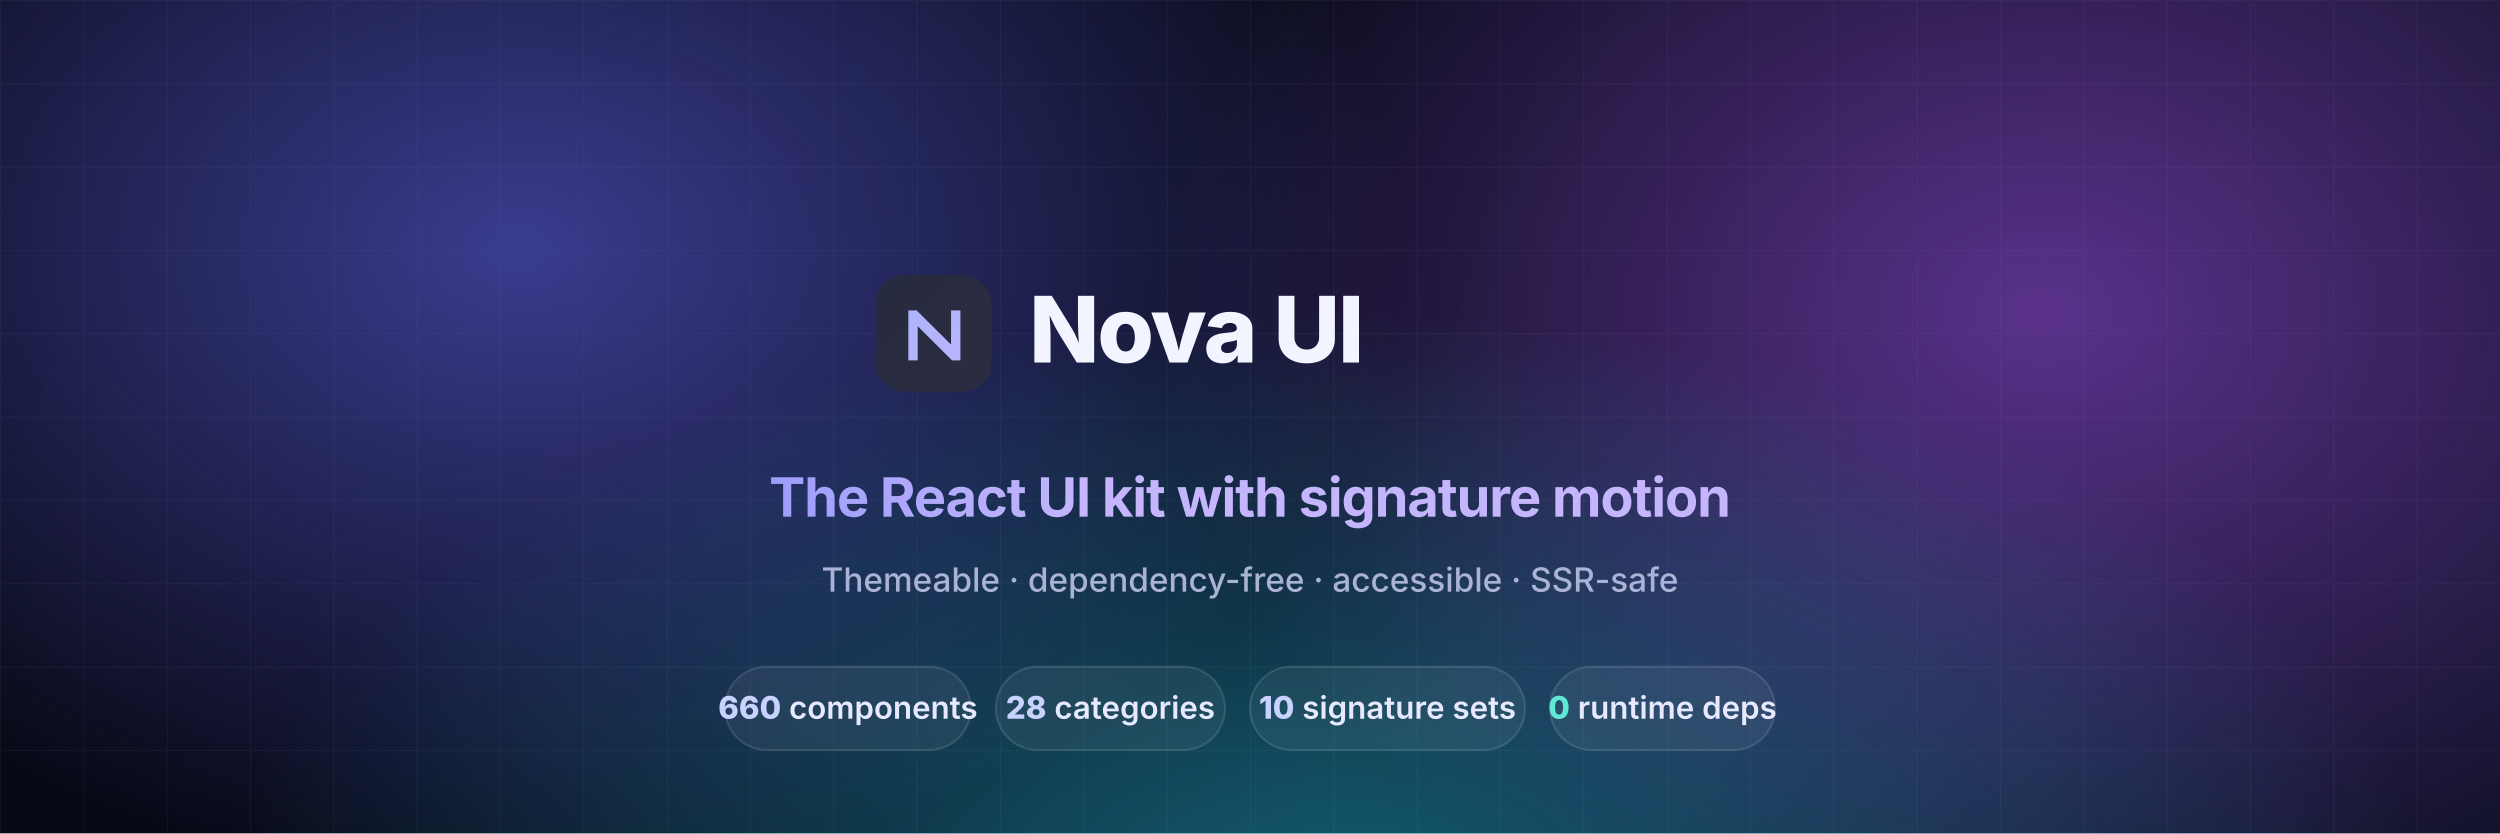
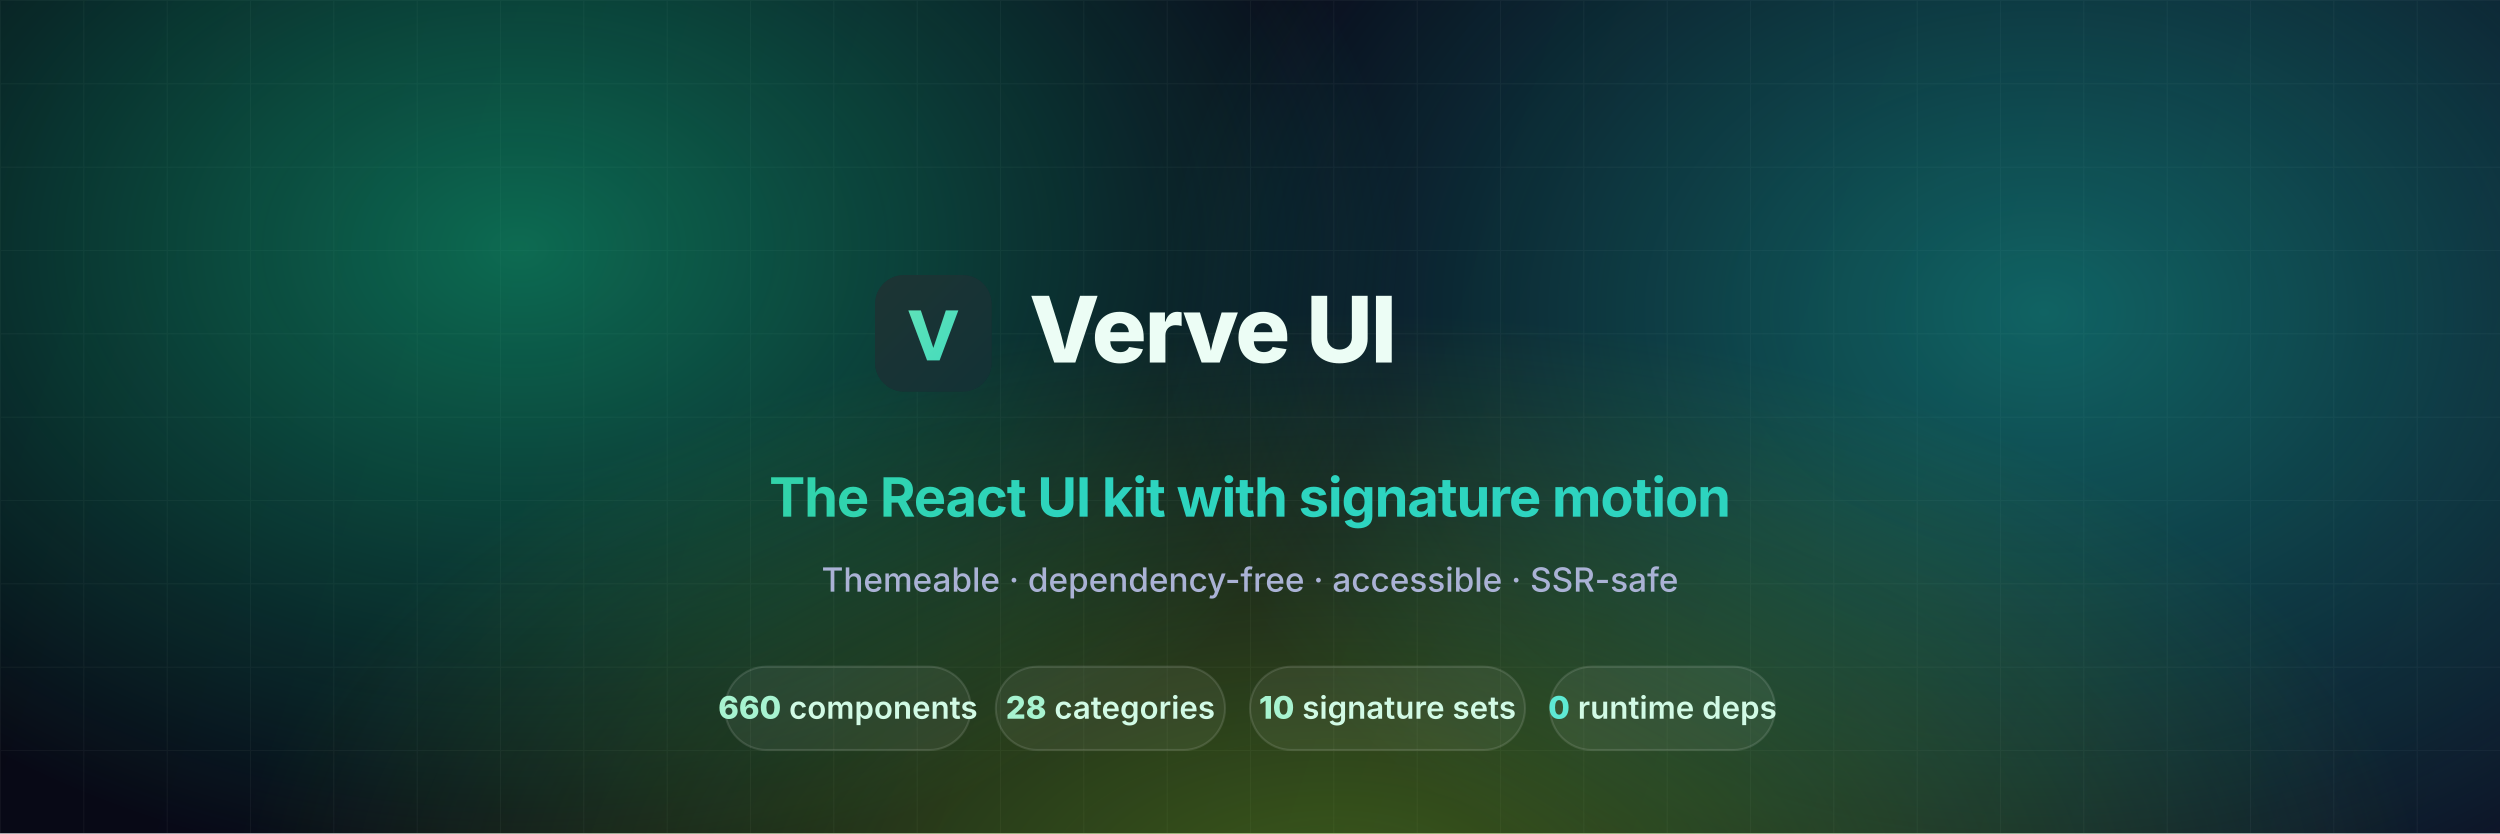
<svg xmlns="http://www.w3.org/2000/svg" viewBox="0 0 1200 400" width="1200" height="400" font-family="Inter, ui-sans-serif, system-ui, sans-serif">
  <defs>
    <linearGradient id="bg" x1="0" y1="0" x2="1200" y2="400" gradientUnits="userSpaceOnUse">
      <stop offset="0" stop-color="#070814" />
      <stop offset="1" stop-color="#0d1024" />
    </linearGradient>
    <radialGradient id="a1" cx="0.5" cy="0.5" r="0.5">
-       <stop offset="0" stop-color="#6366f1" stop-opacity="0.55" />
-       <stop offset="1" stop-color="#6366f1" stop-opacity="0" />
+       <stop offset="0" stop-color="#10b981" stop-opacity="0.55" />
+       <stop offset="1" stop-color="#10b981" stop-opacity="0" />
    </radialGradient>
    <radialGradient id="a2" cx="0.5" cy="0.5" r="0.5">
-       <stop offset="0" stop-color="#a855f7" stop-opacity="0.5" />
-       <stop offset="1" stop-color="#a855f7" stop-opacity="0" />
+       <stop offset="0" stop-color="#14b8a6" stop-opacity="0.5" />
+       <stop offset="1" stop-color="#14b8a6" stop-opacity="0" />
    </radialGradient>
    <radialGradient id="a3" cx="0.5" cy="0.5" r="0.5">
-       <stop offset="0" stop-color="#22d3ee" stop-opacity="0.4" />
-       <stop offset="1" stop-color="#22d3ee" stop-opacity="0" />
+       <stop offset="0" stop-color="#84cc16" stop-opacity="0.4" />
+       <stop offset="1" stop-color="#84cc16" stop-opacity="0" />
    </radialGradient>
    <linearGradient id="word" x1="0" y1="0" x2="520" y2="0" gradientUnits="userSpaceOnUse">
-       <stop offset="0" stop-color="#a5b4fc" />
-       <stop offset="0.5" stop-color="#818cf8" />
-       <stop offset="1" stop-color="#c4b5fd" />
+       <stop offset="0" stop-color="#6ee7b7" />
+       <stop offset="0.5" stop-color="#34d399" />
+       <stop offset="1" stop-color="#2dd4bf" />
    </linearGradient>
    <linearGradient id="mark" x1="0" y1="0" x2="64" y2="64" gradientUnits="userSpaceOnUse">
-       <stop offset="0" stop-color="#a5b4fc" />
-       <stop offset="1" stop-color="#c4b5fd" />
+       <stop offset="0" stop-color="#6ee7b7" />
+       <stop offset="1" stop-color="#2dd4bf" />
    </linearGradient>
    <pattern id="grid" width="40" height="40" patternUnits="userSpaceOnUse">
      <path d="M40 0H0V40" fill="none" stroke="#ffffff" stroke-opacity="0.04" />
    </pattern>
  </defs>
  <rect width="1200" height="400" fill="url(#bg)" />
  <rect width="1200" height="400" fill="url(#grid)" />
  <ellipse cx="250" cy="120" rx="420" ry="300" fill="url(#a1)" />
  <ellipse cx="980" cy="150" rx="420" ry="320" fill="url(#a2)" />
  <ellipse cx="640" cy="430" rx="520" ry="280" fill="url(#a3)" />
  <g transform="translate(420, 132)">
    <rect x="0" y="0" width="56" height="56" rx="14" fill="#0b0d17" />
    <rect x="0" y="0" width="56" height="56" rx="14" fill="url(#mark)" opacity="0.18" />
-     <path d="M16 41V17h4l16.5 16.4V17H41v24h-4L20.5 24.6V41H16z" fill="url(#mark)" />
-     <text x="74" y="42" font-size="44" font-weight="800" letter-spacing="-1" fill="#f2f4ff">Nova UI</text>
+     <path d="M16 17 L22 17 L28 35 L34 17 L40 17 L31 41 L25 41 Z" fill="url(#mark)" />
+     <text x="74" y="42" font-size="44" font-weight="800" letter-spacing="-1" fill="#ecfdf5">Verve UI</text>
  </g>
  <text x="600" y="248" text-anchor="middle" font-size="26" font-weight="700" letter-spacing="-0.5" fill="url(#word)">
    The React UI kit with signature motion
  </text>
  <text x="600" y="284" text-anchor="middle" font-size="16" font-weight="500" fill="#aab2d5">
    Themeable · dependency-free · accessible · SSR-safe
  </text>
  <g font-size="15" font-weight="600">
    <g transform="translate(348, 320)">
      <rect width="118" height="40" rx="20" fill="#ffffff" fill-opacity="0.06" stroke="#ffffff" stroke-opacity="0.12" />
-       <text x="59" y="25" text-anchor="middle" fill="#e7eaff">
-         <tspan font-weight="800" fill="#c7d2fe">660</tspan> components</text>
+       <text x="59" y="25" text-anchor="middle" fill="#d1fae5">
+         <tspan font-weight="800" fill="#a7f3d0">660</tspan> components</text>
    </g>
    <g transform="translate(478, 320)">
      <rect width="110" height="40" rx="20" fill="#ffffff" fill-opacity="0.06" stroke="#ffffff" stroke-opacity="0.12" />
-       <text x="55" y="25" text-anchor="middle" fill="#e7eaff">
-         <tspan font-weight="800" fill="#c7d2fe">28</tspan> categories</text>
+       <text x="55" y="25" text-anchor="middle" fill="#d1fae5">
+         <tspan font-weight="800" fill="#a7f3d0">28</tspan> categories</text>
    </g>
    <g transform="translate(600, 320)">
      <rect width="132" height="40" rx="20" fill="#ffffff" fill-opacity="0.06" stroke="#ffffff" stroke-opacity="0.12" />
-       <text x="66" y="25" text-anchor="middle" fill="#e7eaff">
-         <tspan font-weight="800" fill="#c7d2fe">10</tspan> signature sets</text>
+       <text x="66" y="25" text-anchor="middle" fill="#d1fae5">
+         <tspan font-weight="800" fill="#a7f3d0">10</tspan> signature sets</text>
    </g>
    <g transform="translate(744, 320)">
      <rect width="108" height="40" rx="20" fill="#ffffff" fill-opacity="0.06" stroke="#ffffff" stroke-opacity="0.12" />
-       <text x="54" y="25" text-anchor="middle" fill="#e7eaff">
+       <text x="54" y="25" text-anchor="middle" fill="#d1fae5">
        <tspan font-weight="800" fill="#5eead4">0</tspan> runtime deps</text>
    </g>
  </g>
</svg>
